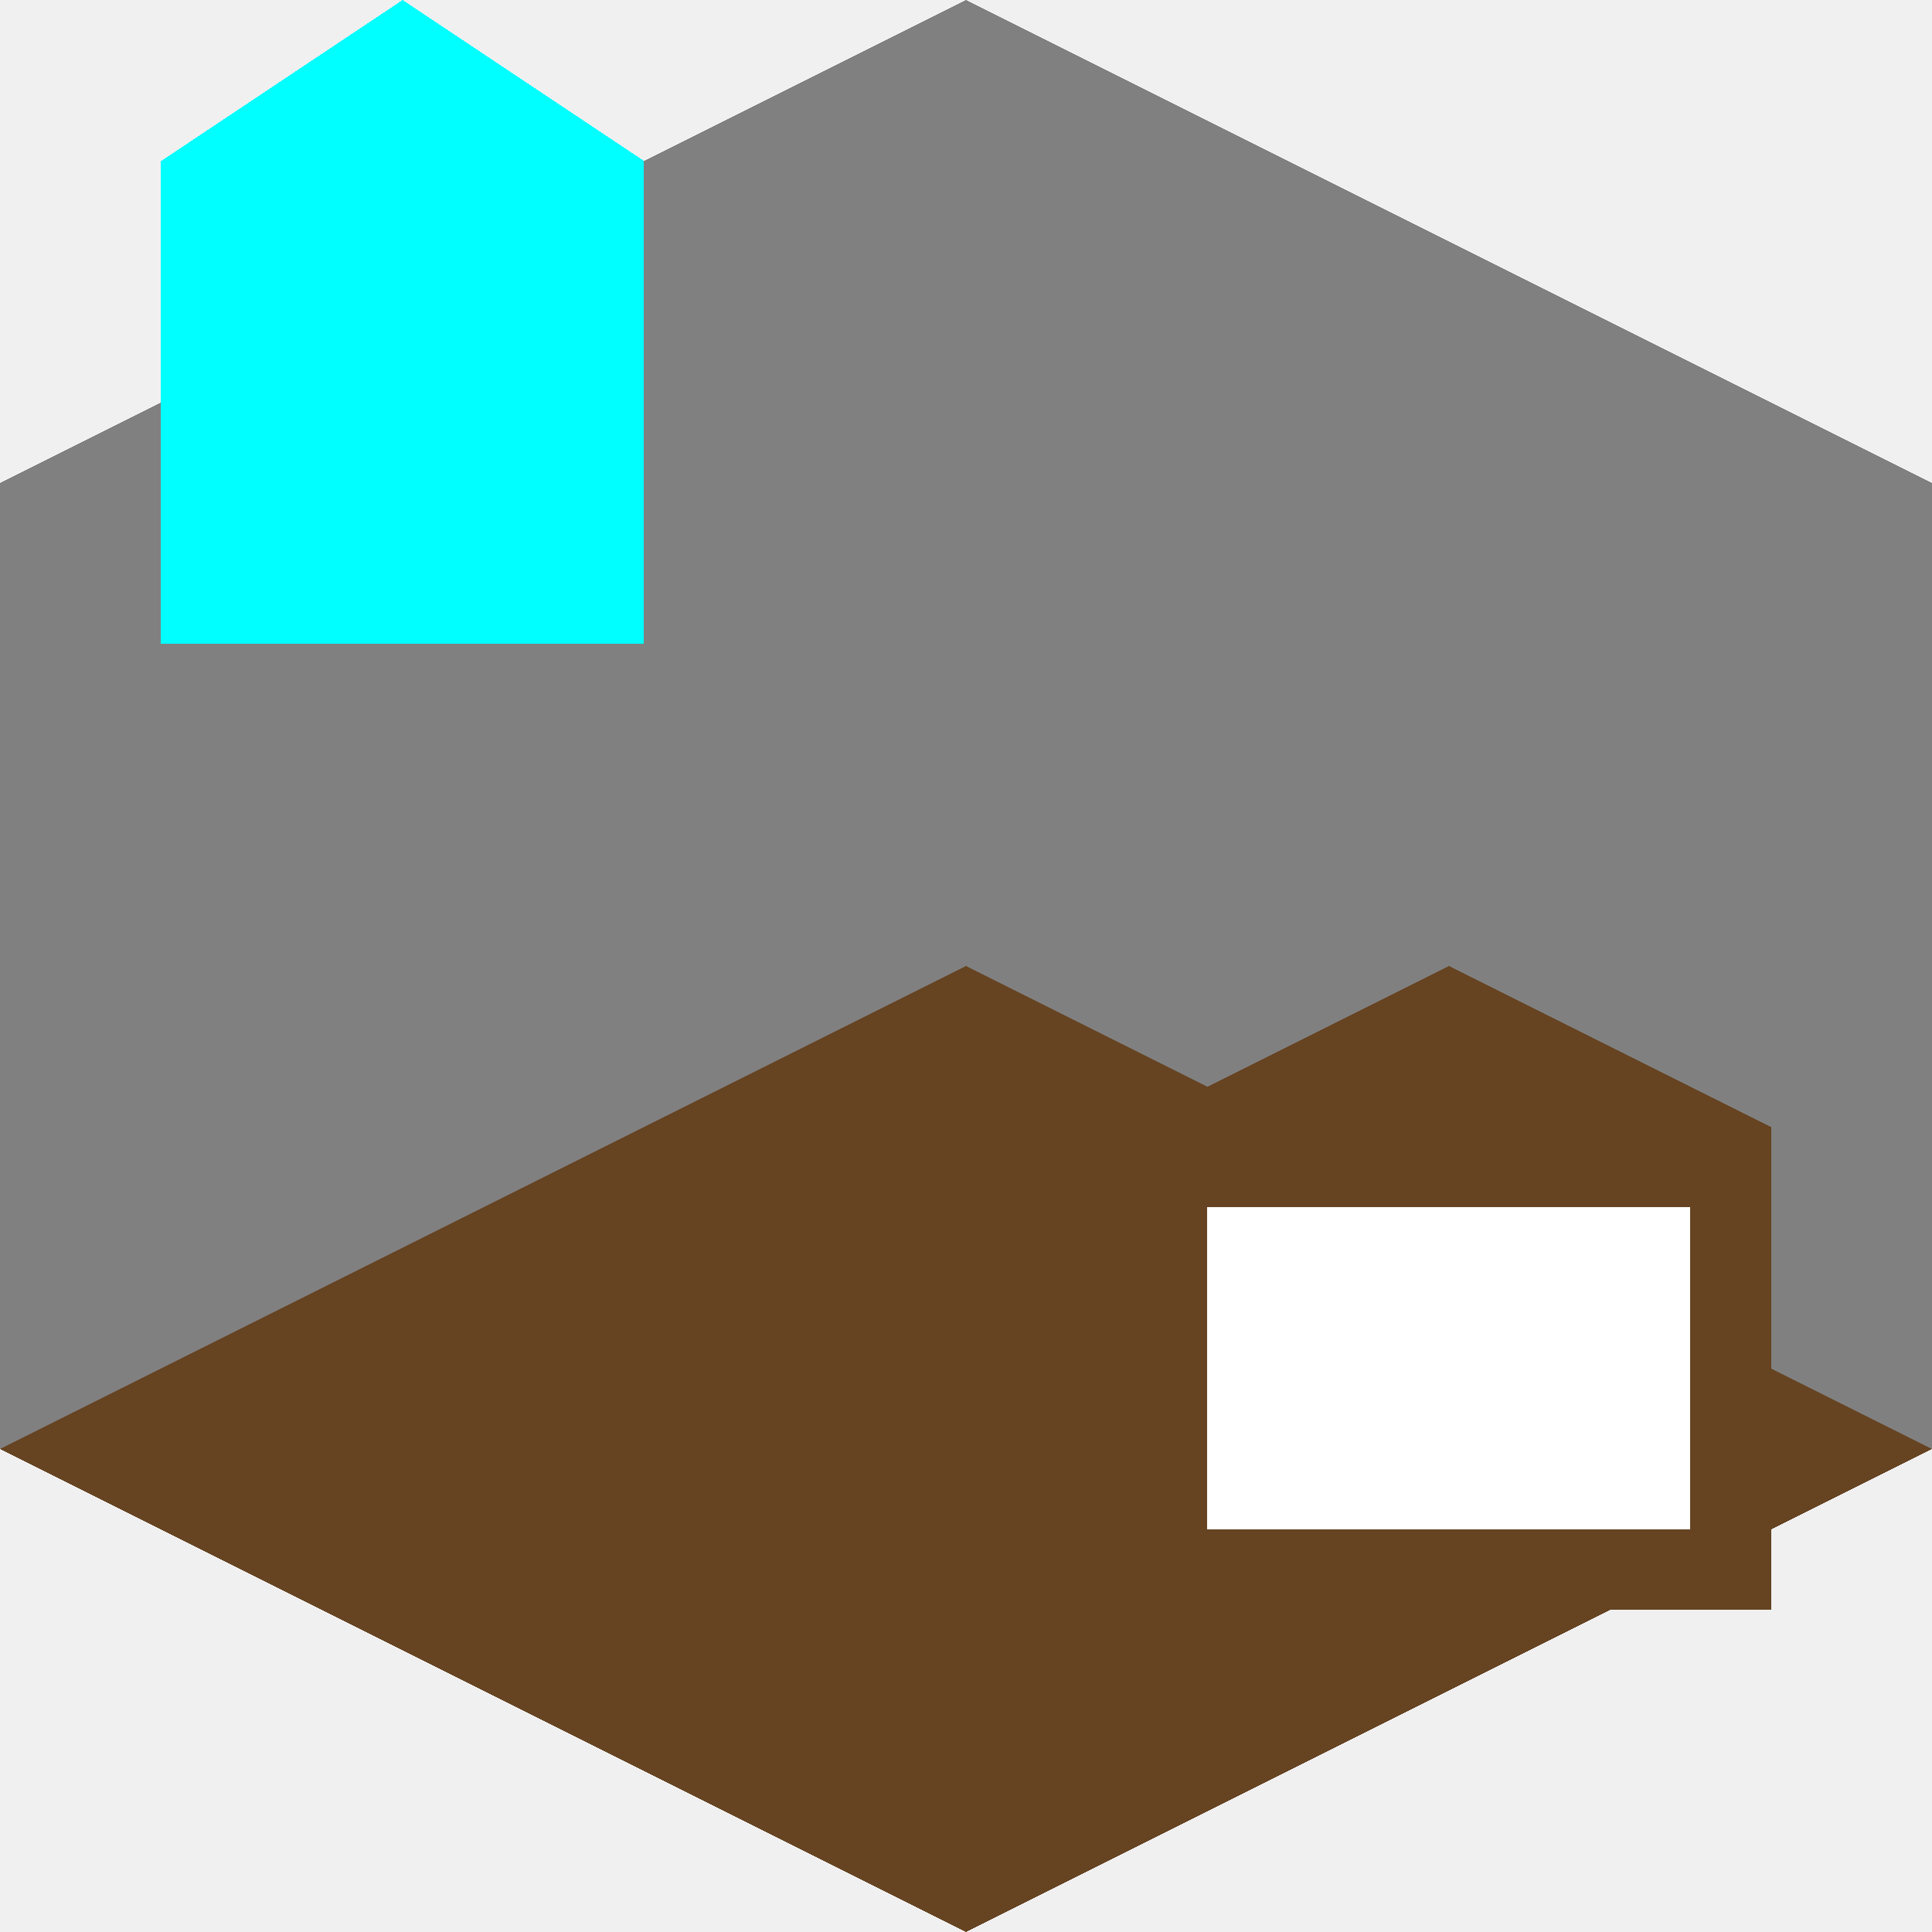
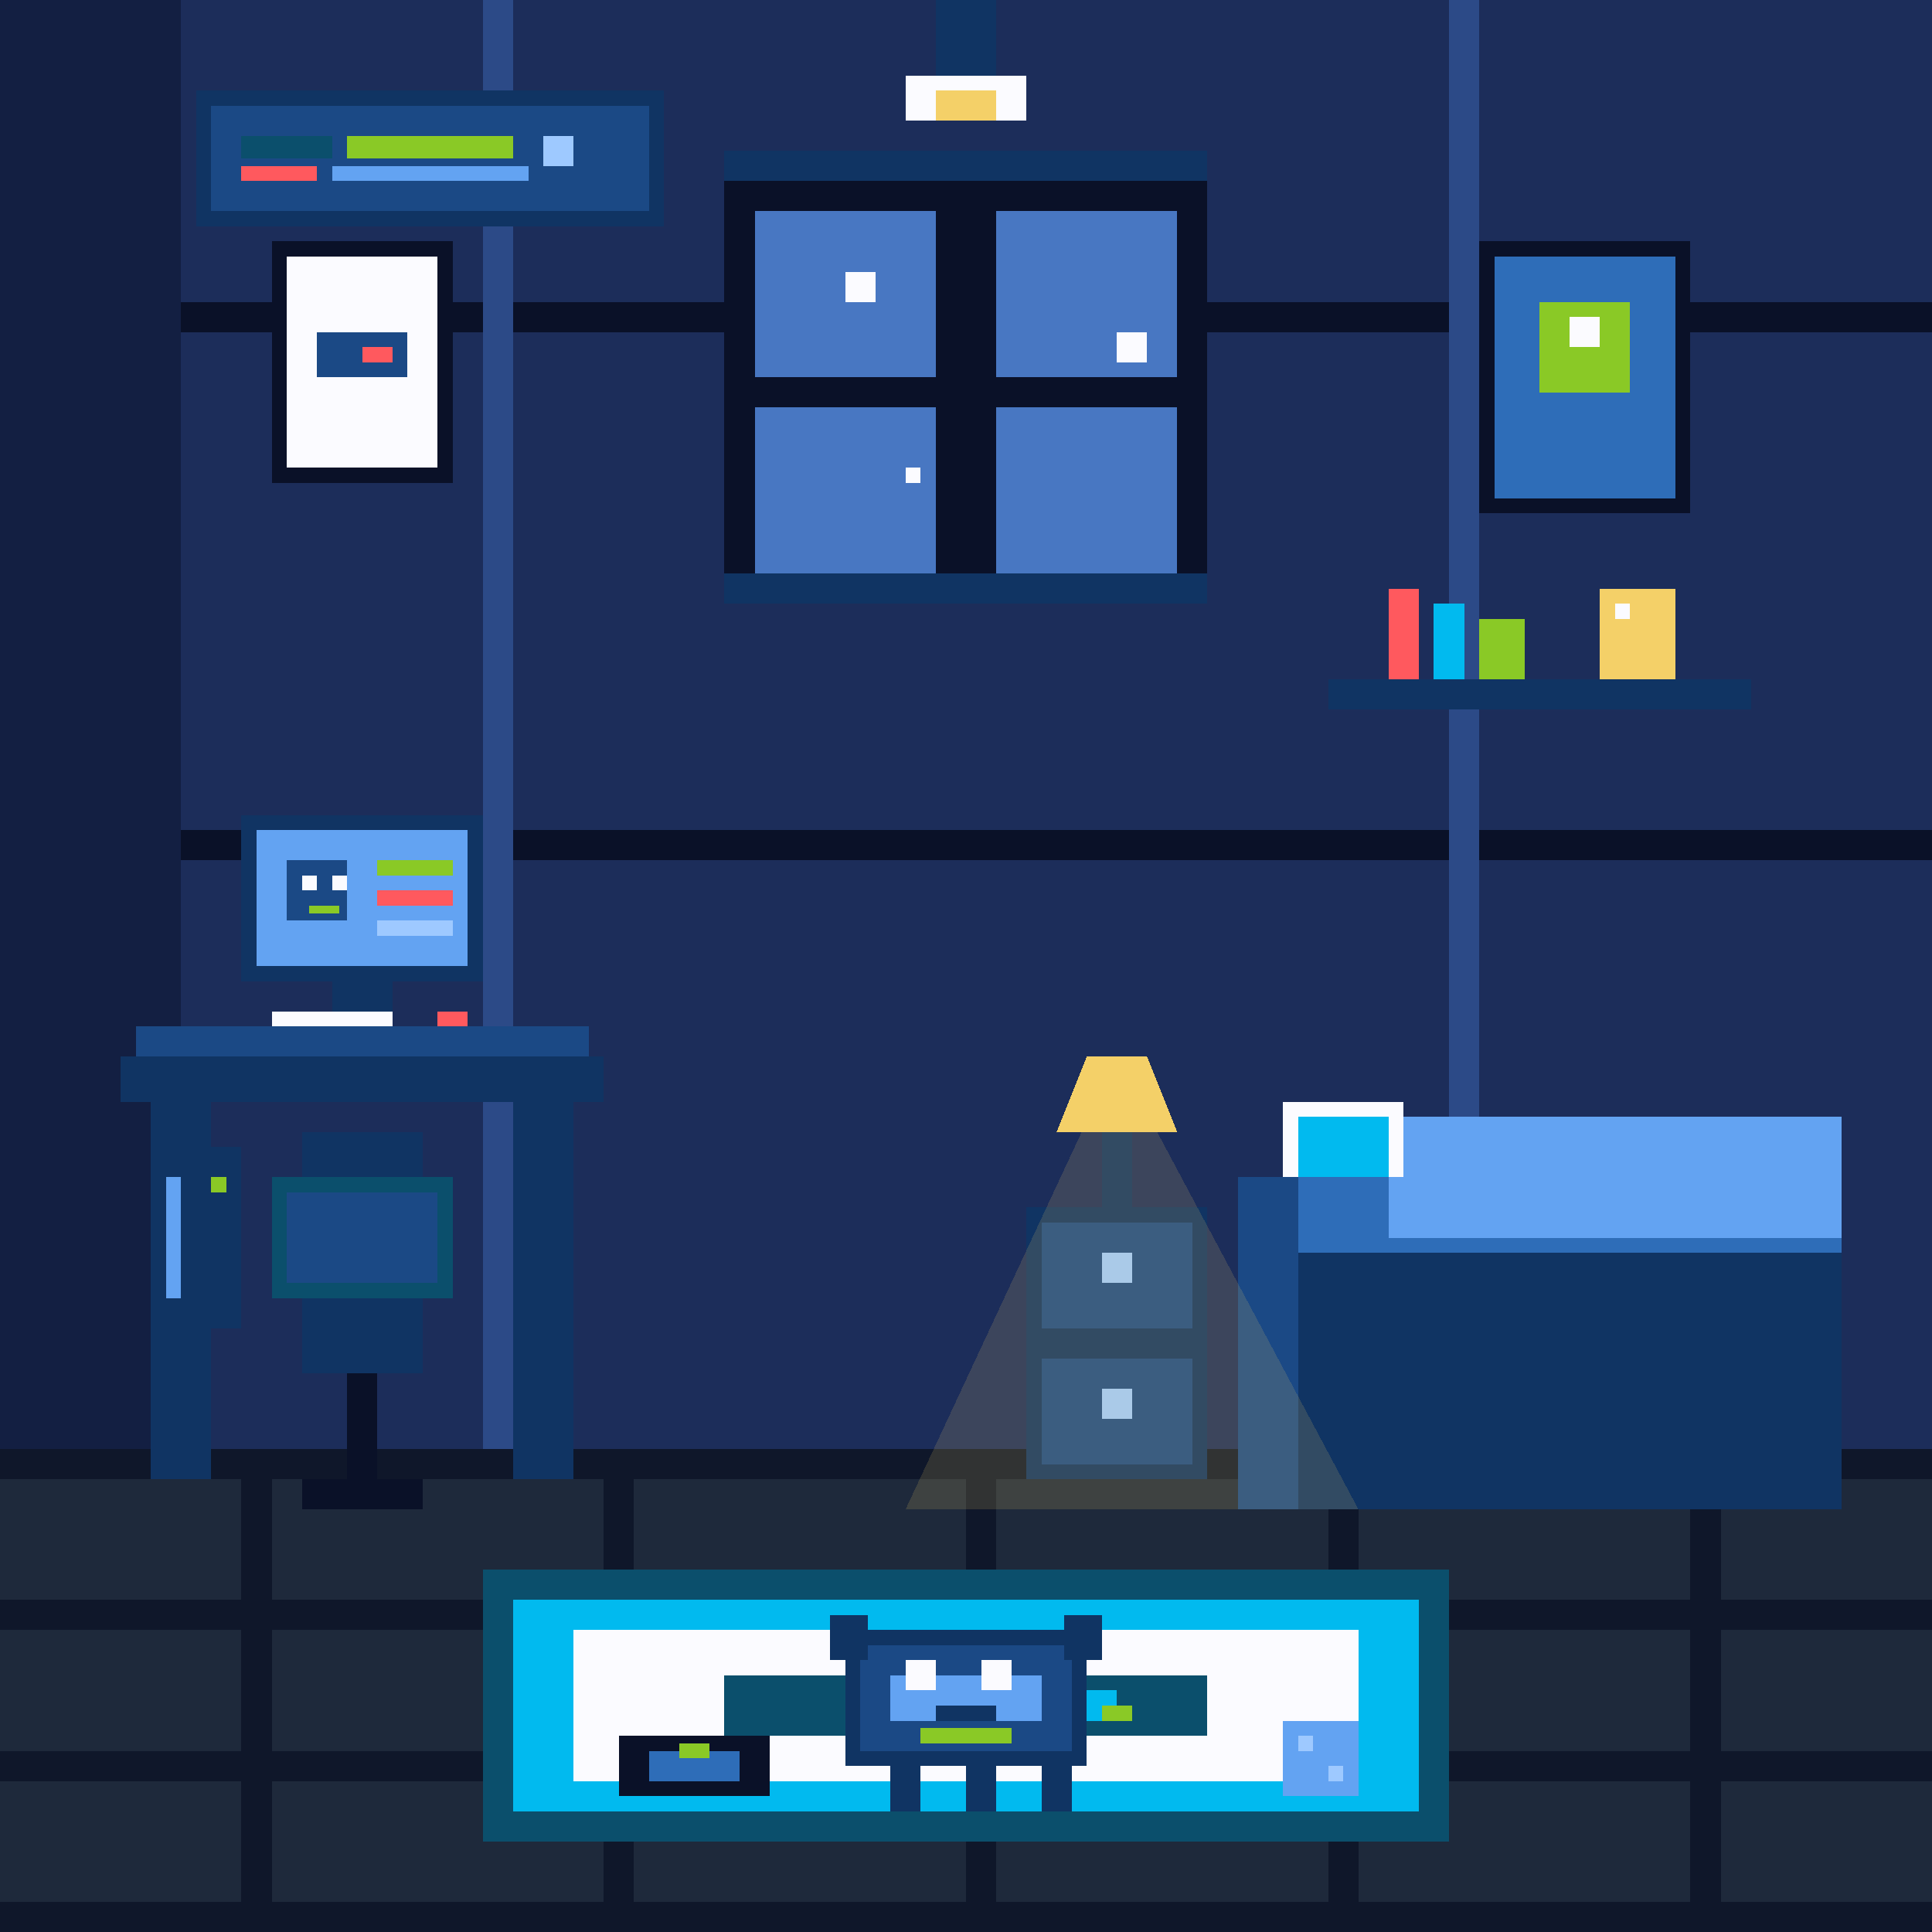
- <svg xmlns="http://www.w3.org/2000/svg" viewBox="0 0 24 24" shape-rendering="crispEdges">
-   <style> .w1 {fill:#808080} .f1 {fill:#664422} .b1 {fill:#ffffff} .s1 {fill:#00ffff} </style>
-   <path d="M0 6 L12 0 L24 6 L12 12 Z" class="w1" />
-   <rect x="0" y="6" width="12" height="12" class="w1" />
-   <rect x="12" y="6" width="12" height="12" class="w1" />
-   <path d="M0 18 L12 12 L24 18 L12 24 Z" class="f1" />
-   <rect x="14" y="14" width="8" height="6" class="f1" />
-   <path d="M14 14 L18 12 L22 14 L18 16 Z" class="f1" />
-   <rect x="15" y="15" width="6" height="4" class="b1" />
-   <rect x="2" y="2" width="6" height="6" class="s1" />
-   <path d="M2 2 L5 0 L8 2 L5 4 Z" class="s1" />
+ <svg xmlns="http://www.w3.org/2000/svg" viewBox="0 0 256 256" width="100%" height="100%" style="image-rendering: pixelated; shape-rendering: crispEdges;">
+   <defs>
+     <style>.bg-dark { fill: #0a1128; }
+       .bg-mid { fill: #1c2d5a; }
+       .bg-light { fill: #2c4a87; }
+       .wall-shadow { fill: #131f42; }
+       .floor-base { fill: #1e293b; }
+       .floor-lines { fill: #0f172a; }
+       .furniture-dark { fill: #103463; }
+       .furniture-mid { fill: #1b4985; }
+       .furniture-light { fill: #2e6db8; }
+       .furniture-accent { fill: #63a3f2; }
+       .furniture-hi { fill: #9ec9ff; }
+       .mat-dark { fill: #0b4f6c; }
+       .mat-mid { fill: #01baef; }
+       .mat-light { fill: #fbfbff; }
+       .yellow-lamp { fill: #f4d068; }
+       .yellow-glow { fill: rgba(244, 208, 104, 0.15); }
+       .window-glow { fill: #4877c2; }
+       .poster-red { fill: #ff595e; }
+       .poster-green { fill: #8ac926; }</style>
+   </defs>
+   <rect class="bg-mid" width="256" height="192" />
+   <rect class="bg-dark" x="0" y="40" width="256" height="4" />
+   <rect class="bg-dark" x="0" y="110" width="256" height="4" />
+   <rect class="bg-light" x="64" y="0" width="4" height="192" />
+   <rect class="bg-light" x="192" y="0" width="4" height="192" />
+   <rect class="wall-shadow" x="0" y="0" width="24" height="192" />
+   <rect class="furniture-dark" x="26" y="12" width="62" height="18" />
+   <rect class="furniture-mid" x="28" y="14" width="58" height="14" />
+   <rect class="mat-dark" x="32" y="18" width="12" height="3" />
+   <rect class="poster-green" x="46" y="18" width="22" height="3" />
+   <rect class="poster-red" x="32" y="22" width="10" height="2" />
+   <rect class="furniture-accent" x="44" y="22" width="26" height="2" />
+   <rect class="furniture-hi" x="72" y="18" width="4" height="4" />
+   <rect class="floor-base" x="0" y="192" width="256" height="64" />
+   <rect class="floor-lines" x="0" y="192" width="256" height="4" />
+   <rect class="floor-lines" x="0" y="212" width="256" height="4" />
+   <rect class="floor-lines" x="0" y="232" width="256" height="4" />
+   <rect class="floor-lines" x="0" y="252" width="256" height="4" />
+   <rect class="floor-lines" x="32" y="192" width="4" height="64" />
+   <rect class="floor-lines" x="80" y="192" width="4" height="64" />
+   <rect class="floor-lines" x="128" y="192" width="4" height="64" />
+   <rect class="floor-lines" x="176" y="192" width="4" height="64" />
+   <rect class="floor-lines" x="224" y="192" width="4" height="64" />
+   <rect class="bg-dark" x="96" y="24" width="64" height="56" />
+   <rect class="window-glow" x="100" y="28" width="24" height="22" />
+   <rect class="window-glow" x="132" y="28" width="24" height="22" />
+   <rect class="window-glow" x="100" y="54" width="24" height="22" />
+   <rect class="window-glow" x="132" y="54" width="24" height="22" />
+   <rect class="mat-light" x="112" y="36" width="4" height="4" />
+   <rect class="mat-light" x="148" y="44" width="4" height="4" />
+   <rect class="mat-light" x="120" y="62" width="2" height="2" />
+   <rect class="furniture-dark" x="96" y="20" width="64" height="4" />
+   <rect class="furniture-dark" x="96" y="76" width="64" height="4" />
+   <rect class="bg-dark" x="36" y="32" width="24" height="32" />
+   <rect class="mat-light" x="38" y="34" width="20" height="28" />
+   <rect class="furniture-mid" x="42" y="44" width="12" height="6" />
+   <rect class="poster-red" x="48" y="46" width="4" height="2" />
+   <rect class="bg-dark" x="196" y="32" width="28" height="36" />
+   <rect class="furniture-light" x="198" y="34" width="24" height="32" />
+   <rect class="poster-green" x="204" y="40" width="12" height="12" />
+   <rect class="mat-light" x="208" y="42" width="4" height="4" />
+   <rect class="mat-dark" x="64" y="208" width="128" height="36" />
+   <rect class="mat-mid" x="68" y="212" width="120" height="28" />
+   <rect class="mat-light" x="76" y="216" width="104" height="20" />
+   <rect class="mat-dark" x="96" y="222" width="64" height="8" />
+   <rect class="furniture-dark" x="112" y="216" width="32" height="18" />
+   <rect class="furniture-mid" x="114" y="218" width="28" height="14" />
+   <rect class="furniture-accent" x="118" y="222" width="20" height="6" />
+   <rect class="mat-light" x="120" y="220" width="4" height="4" />
+   <rect class="mat-light" x="130" y="220" width="4" height="4" />
+   <rect class="furniture-dark" x="124" y="226" width="8" height="2" />
+   <rect class="poster-green" x="122" y="229" width="12" height="2" />
+   <rect class="furniture-dark" x="110" y="214" width="5" height="6" />
+   <rect class="furniture-dark" x="141" y="214" width="5" height="6" />
+   <rect class="furniture-dark" x="118" y="234" width="4" height="6" />
+   <rect class="furniture-dark" x="128" y="234" width="4" height="6" />
+   <rect class="furniture-dark" x="138" y="234" width="4" height="6" />
+   <rect class="mat-mid" x="144" y="224" width="4" height="4" />
+   <rect class="poster-green" x="146" y="226" width="4" height="2" />
+   <rect class="bg-dark" x="82" y="230" width="20" height="8" />
+   <rect class="furniture-light" x="86" y="232" width="12" height="4" />
+   <rect class="poster-green" x="90" y="231" width="4" height="2" />
+   <rect class="furniture-accent" x="170" y="228" width="10" height="10" />
+   <rect class="furniture-hi" x="172" y="230" width="2" height="2" />
+   <rect class="furniture-hi" x="176" y="234" width="2" height="2" />
+   <rect class="furniture-dark" x="16" y="140" width="64" height="6" />
+   <rect class="furniture-dark" x="20" y="146" width="8" height="50" />
+   <rect class="furniture-dark" x="68" y="146" width="8" height="50" />
+   <rect class="furniture-mid" x="18" y="136" width="60" height="4" />
+   <rect class="furniture-dark" x="32" y="108" width="32" height="22" />
+   <rect class="furniture-accent" x="34" y="110" width="28" height="18" />
+   <rect class="furniture-mid" x="38" y="114" width="8" height="8" />
+   <rect class="mat-light" x="40" y="116" width="2" height="2" />
+   <rect class="mat-light" x="44" y="116" width="2" height="2" />
+   <rect class="poster-green" x="41" y="120" width="4" height="1" />
+   <rect class="poster-green" x="50" y="114" width="10" height="2" />
+   <rect class="poster-red" x="50" y="118" width="10" height="2" />
+   <rect class="furniture-hi" x="50" y="122" width="10" height="2" />
+   <rect class="furniture-dark" x="44" y="130" width="8" height="6" />
+   <rect class="mat-light" x="36" y="134" width="16" height="2" />
+   <rect class="poster-red" x="58" y="134" width="4" height="2" />
+   <rect class="furniture-dark" x="20" y="152" width="12" height="24" />
+   <rect class="furniture-accent" x="22" y="156" width="2" height="16" />
+   <rect class="poster-green" x="28" y="156" width="2" height="2" />
+   <rect class="furniture-dark" x="40" y="150" width="16" height="32" />
+   <rect class="mat-dark" x="36" y="156" width="24" height="16" />
+   <rect class="furniture-mid" x="38" y="158" width="20" height="12" />
+   <rect class="bg-dark" x="46" y="182" width="4" height="14" />
+   <rect class="bg-dark" x="40" y="196" width="16" height="4" />
+   <rect class="furniture-dark" x="168" y="160" width="76" height="40" />
+   <rect class="furniture-mid" x="164" y="156" width="8" height="44" />
+   <rect class="furniture-light" x="172" y="152" width="72" height="14" />
+   <rect class="furniture-accent" x="184" y="148" width="60" height="16" />
+   <rect class="mat-light" x="170" y="146" width="16" height="10" />
+   <rect class="mat-mid" x="172" y="148" width="12" height="8" />
+   <rect class="furniture-dark" x="136" y="160" width="24" height="36" />
+   <rect class="furniture-mid" x="138" y="162" width="20" height="14" />
+   <rect class="furniture-mid" x="138" y="180" width="20" height="14" />
+   <rect class="furniture-hi" x="146" y="166" width="4" height="4" />
+   <rect class="furniture-hi" x="146" y="184" width="4" height="4" />
+   <rect class="furniture-dark" x="146" y="150" width="4" height="10" />
+   <polygon class="yellow-lamp" points="140,150 156,150 152,140 144,140" />
+   <polygon class="yellow-glow" points="148,140 120,200 180,200" />
+   <rect class="furniture-dark" x="176" y="90" width="56" height="4" />
+   <rect class="poster-red" x="184" y="78" width="4" height="12" />
+   <rect class="mat-mid" x="190" y="80" width="4" height="10" />
+   <rect class="poster-green" x="196" y="82" width="6" height="8" />
+   <rect class="yellow-lamp" x="212" y="78" width="10" height="12" />
+   <rect class="mat-light" x="214" y="80" width="2" height="2" />
+   <rect class="furniture-dark" x="124" y="0" width="8" height="10" />
+   <rect class="mat-light" x="120" y="10" width="16" height="6" />
+   <rect class="yellow-lamp" x="124" y="12" width="8" height="4" />
</svg>
